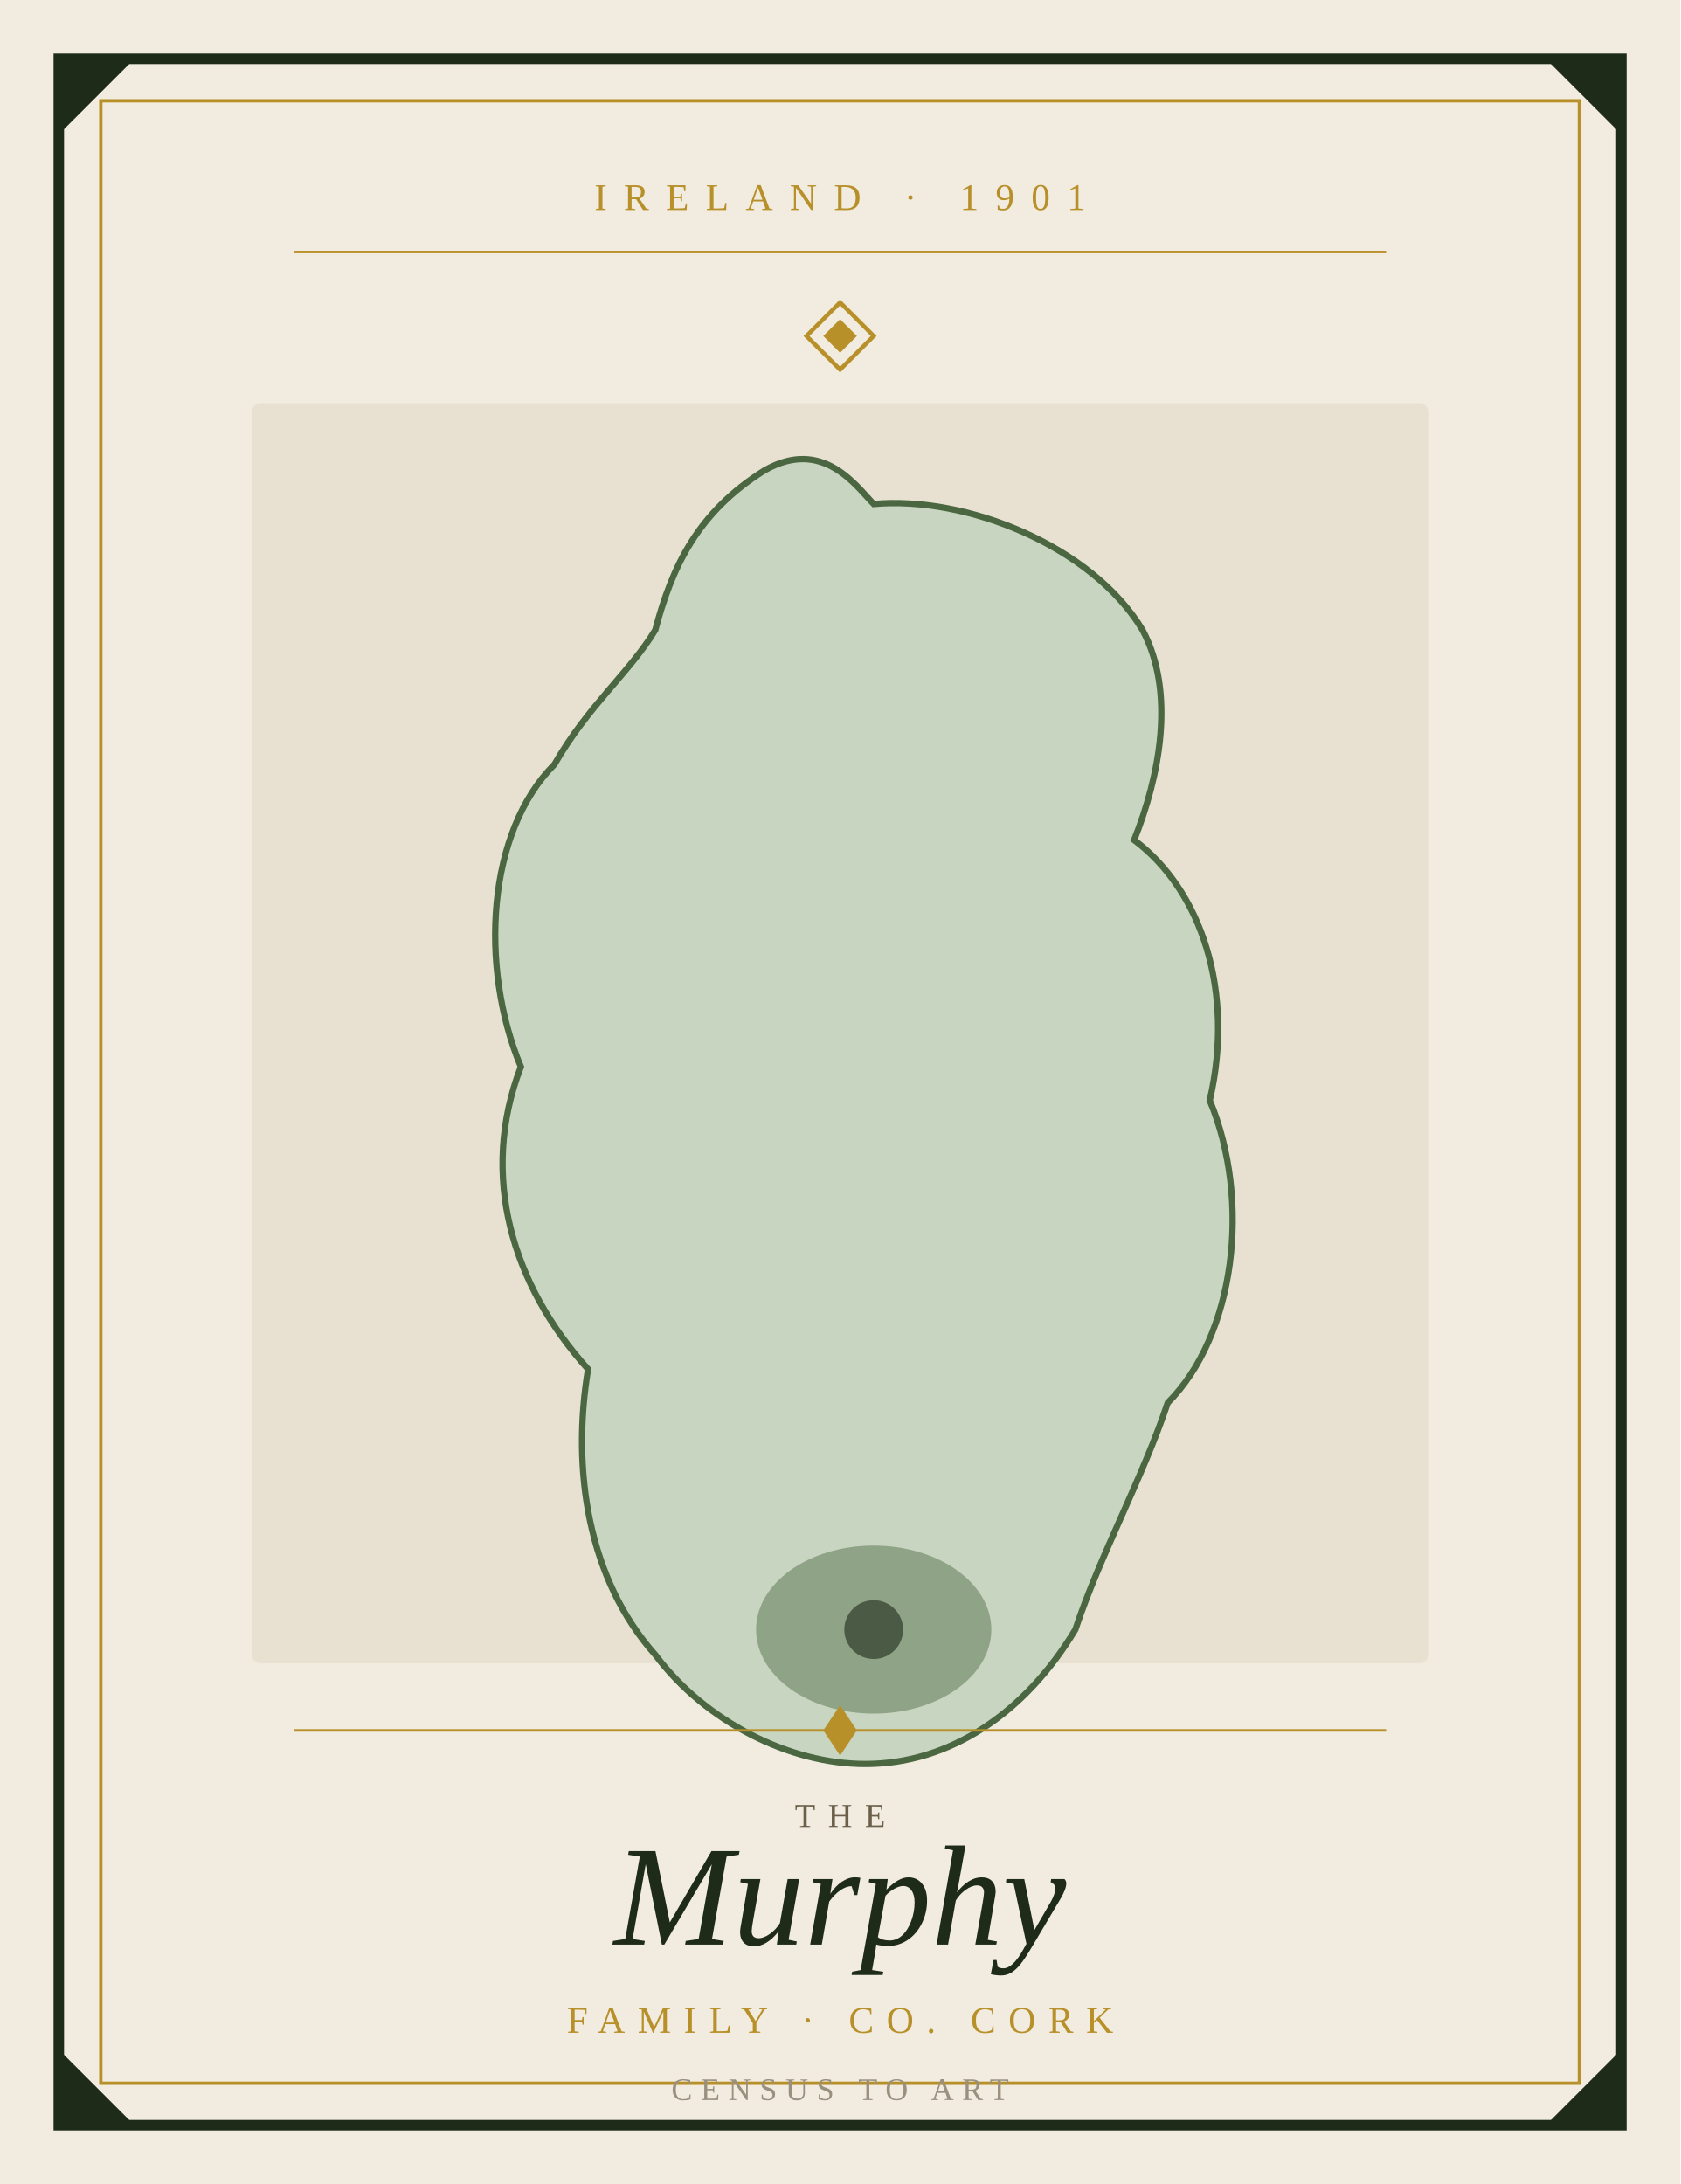
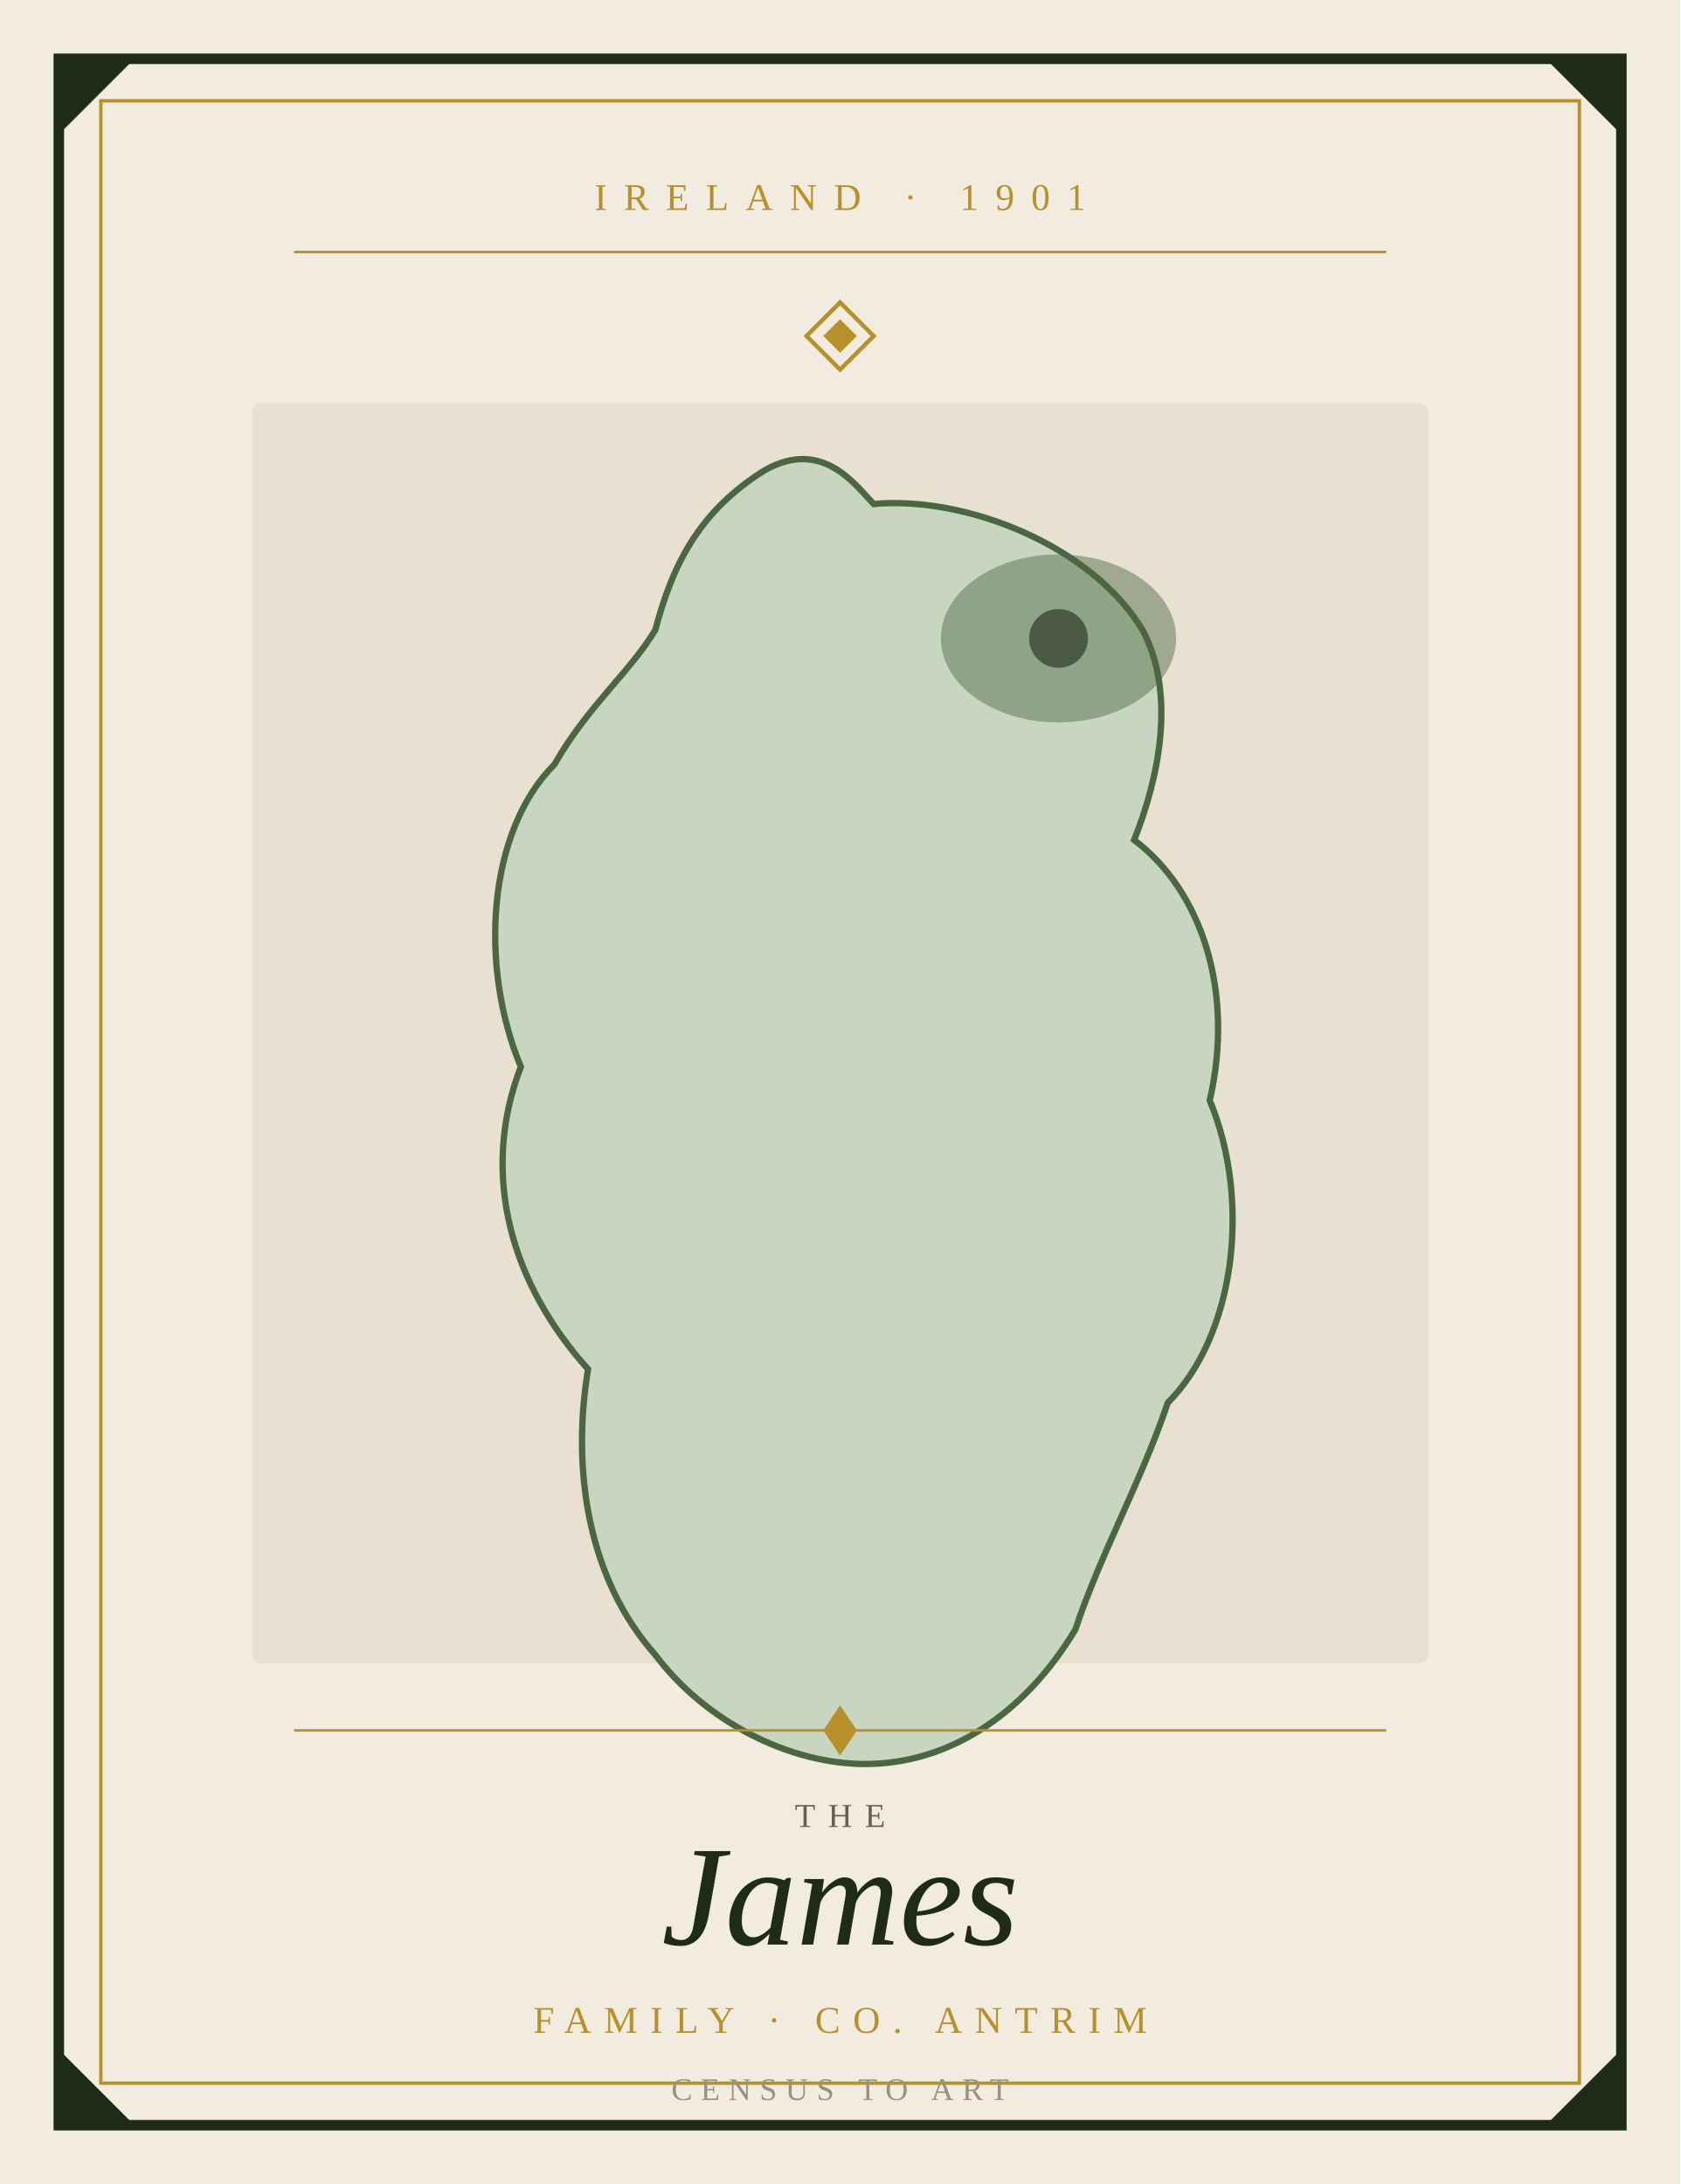
<svg xmlns="http://www.w3.org/2000/svg" viewBox="0 0 400 520" width="400" height="520">
  <rect width="400" height="520" fill="#f2ece0" />
  <rect x="14" y="14" width="372" height="492" fill="none" stroke="#1e2b18" stroke-width="2.5" />
  <rect x="24" y="24" width="352" height="472" fill="none" stroke="#b8902a" stroke-width="0.8" />
  <polygon points="14,14 32,14 14,32" fill="#1e2b18" />
  <polygon points="386,14 368,14 386,32" fill="#1e2b18" />
  <polygon points="14,506 32,506 14,488" fill="#1e2b18" />
  <polygon points="386,506 368,506 386,488" fill="#1e2b18" />
  <text x="200" y="50" text-anchor="middle" font-family="Georgia, 'Times New Roman', serif" font-size="9" letter-spacing="4" fill="#b8902a">IRELAND · 1901</text>
  <line x1="70" y1="60" x2="330" y2="60" stroke="#b8902a" stroke-width="0.6" />
  <polygon points="200,72 208,80 200,88 192,80" fill="none" stroke="#b8902a" stroke-width="1" />
  <polygon points="200,76 204,80 200,84 196,80" fill="#b8902a" />
  <rect x="60" y="96" width="280" height="300" fill="#e8e0d0" rx="2" />
  <g transform="translate(200, 250)">
    <path d="       M 8,-130 C 30,-132 60,-120 72,-100       C 80,-85 76,-65 70,-50       C 86,-38 94,-14 88,12       C 98,36 94,68 78,84       C 72,102 62,120 56,138       C 44,158 26,170 6,170       C -12,170 -32,160 -44,144       C -60,126 -64,100 -60,76       C -78,56 -86,30 -76,4       C -86,-20 -84,-52 -68,-68       C -60,-82 -50,-90 -44,-100       C -40,-115 -34,-128 -18,-138       C -4,-146 4,-134 8,-130 Z     " fill="#c8d5c0" stroke="#4a6741" stroke-width="1.5" />
-     <ellipse cx="8" cy="138" rx="28" ry="20" fill="#4a6741" fill-opacity="0.45" />
-     <circle cx="8" cy="138" r="7" fill="#1e2b18" fill-opacity="0.6" />
+     <ellipse cx="52" cy="-98" rx="28" ry="20" fill="#4a6741" fill-opacity="0.45" />
+     <circle cx="52" cy="-98" r="7" fill="#1e2b18" fill-opacity="0.6" />
  </g>
  <line x1="70" y1="412" x2="330" y2="412" stroke="#b8902a" stroke-width="0.6" />
  <polygon points="200,406 204,412 200,418 196,412" fill="#b8902a" />
  <text x="200" y="435" text-anchor="middle" font-family="Georgia, 'Times New Roman', serif" font-size="8" letter-spacing="3" fill="#6b5f4a">THE</text>
-   <text x="200" y="463" text-anchor="middle" font-family="Georgia, 'Times New Roman', serif" font-size="34" font-style="italic" fill="#1e2b18">Murphy</text>
-   <text x="200" y="484" text-anchor="middle" font-family="Georgia, 'Times New Roman', serif" font-size="9" letter-spacing="3" fill="#b8902a">FAMILY · CO. CORK</text>
+   <text x="200" y="463" text-anchor="middle" font-family="Georgia, 'Times New Roman', serif" font-size="34" font-style="italic" fill="#1e2b18">James</text>
+   <text x="200" y="484" text-anchor="middle" font-family="Georgia, 'Times New Roman', serif" font-size="9" letter-spacing="3" fill="#b8902a">FAMILY · CO. ANTRIM</text>
  <text x="200" y="500" text-anchor="middle" font-family="Georgia, 'Times New Roman', serif" font-size="7.5" letter-spacing="2" fill="#9a9080">CENSUS TO ART</text>
</svg>
